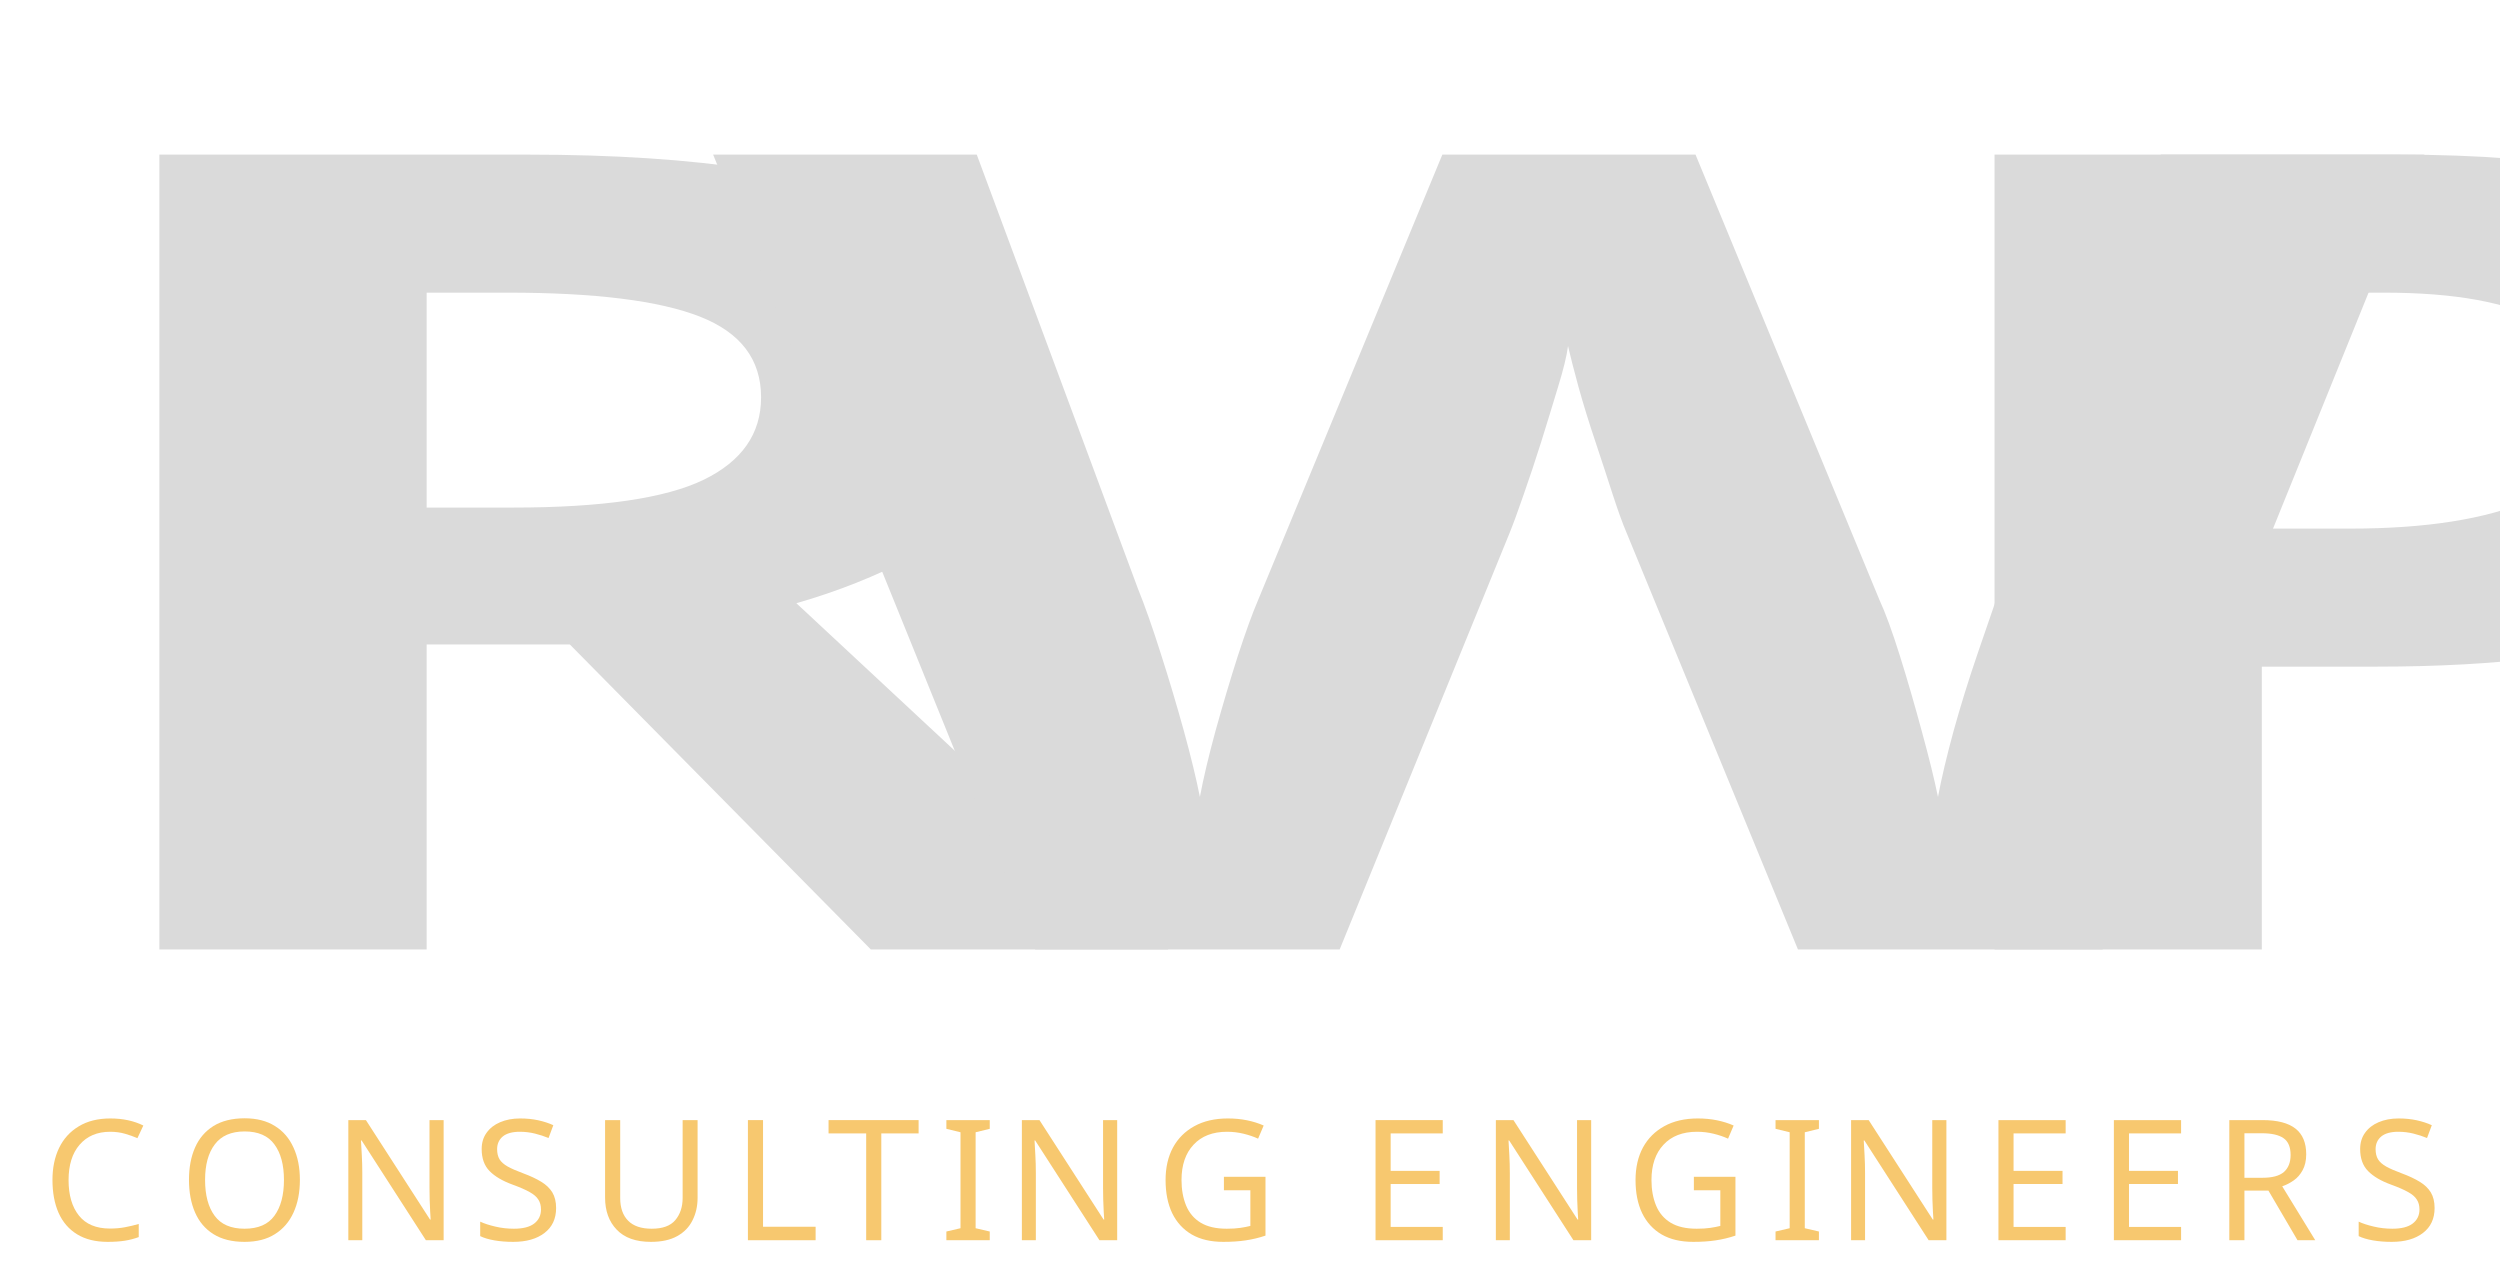
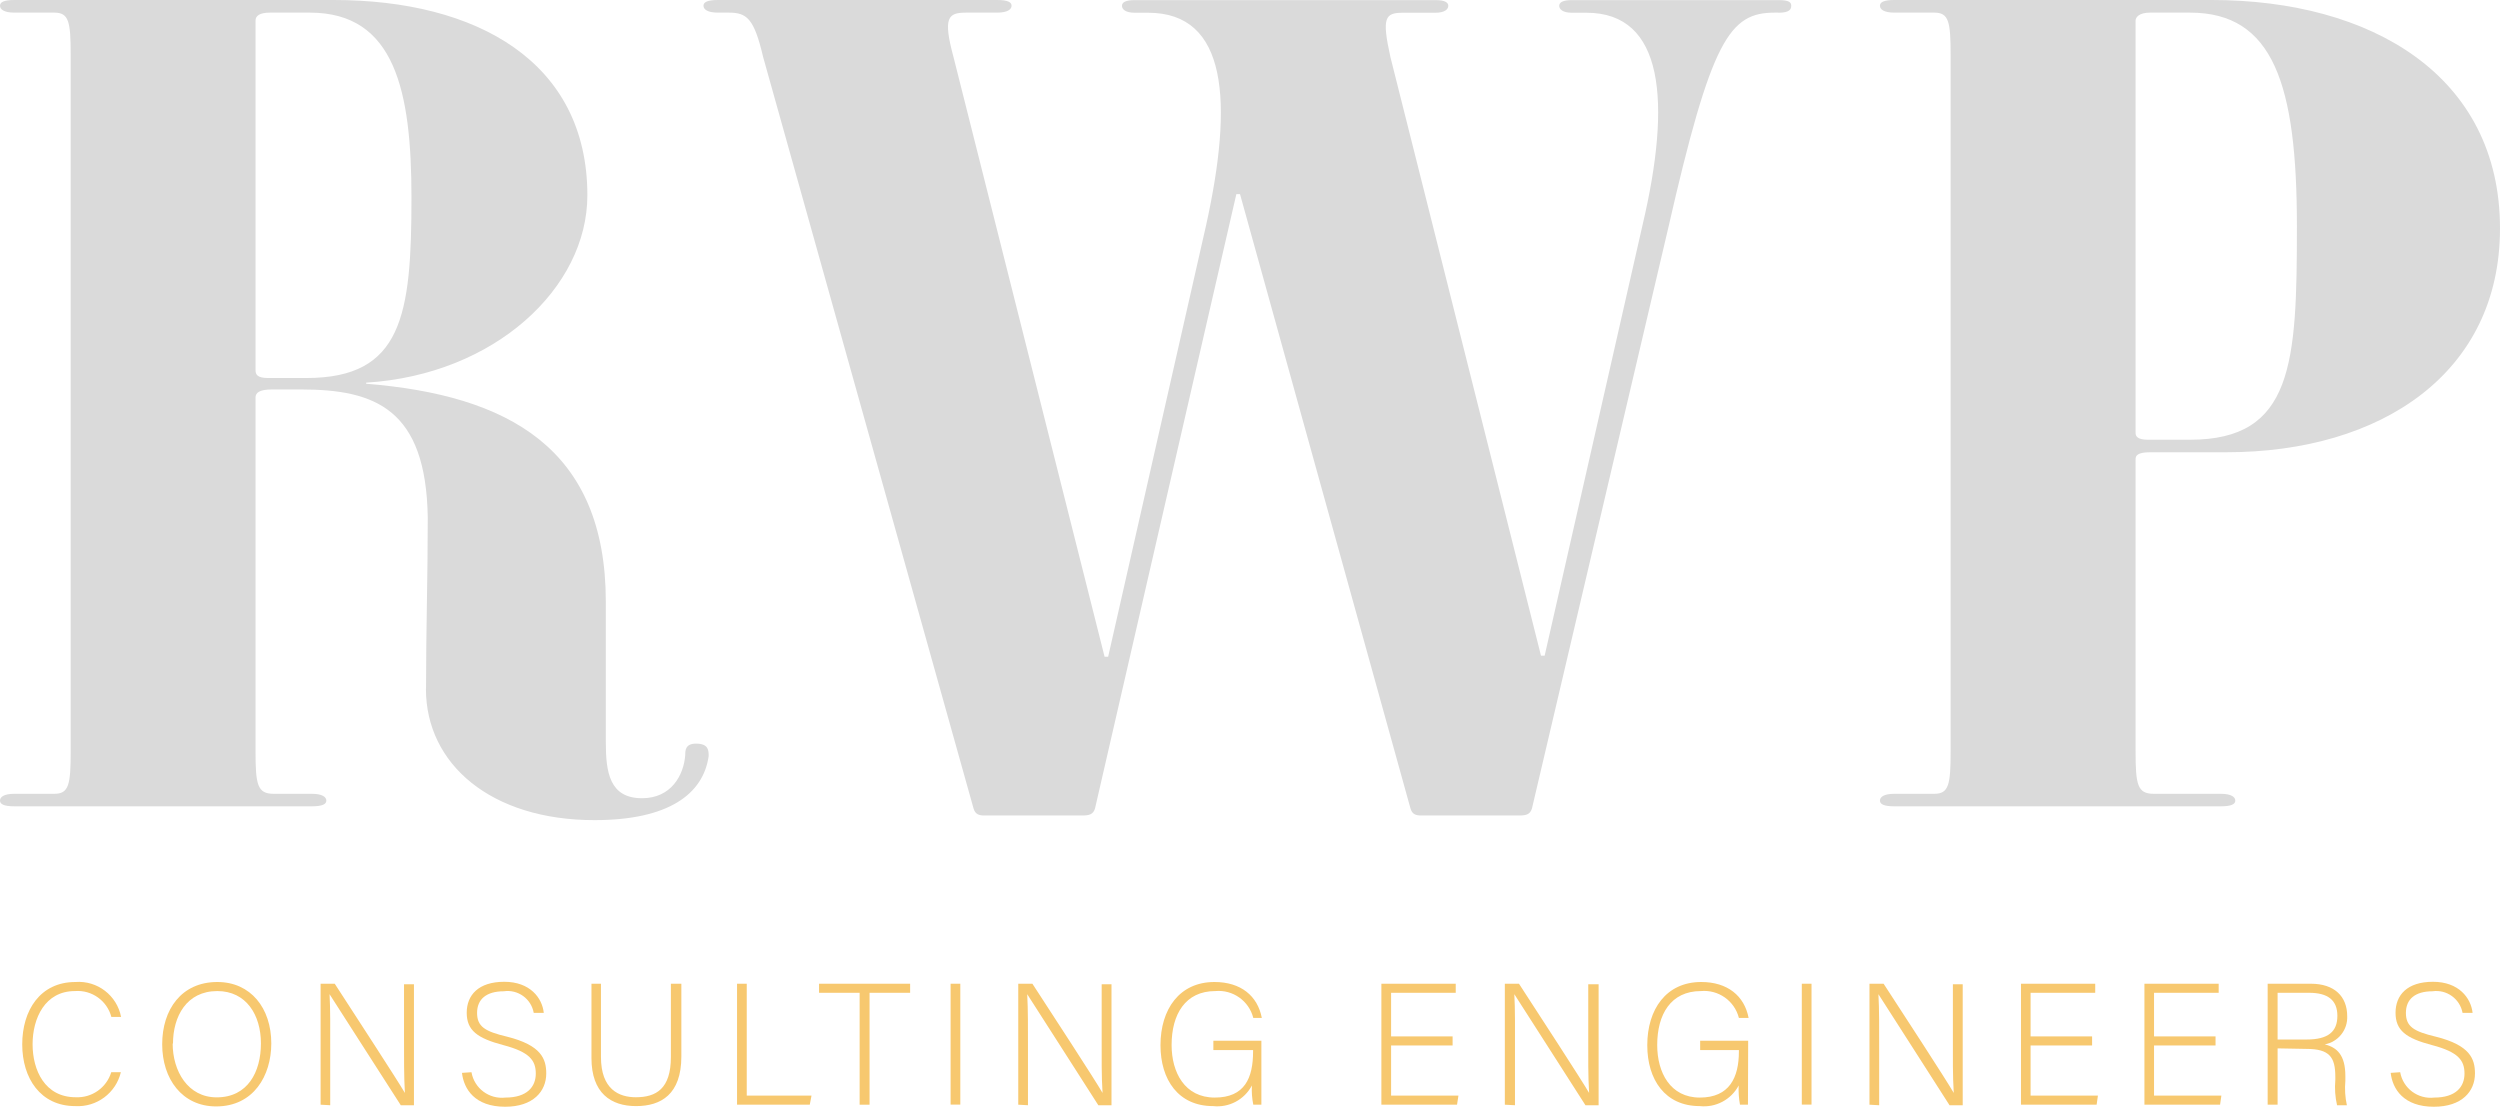
- <svg xmlns="http://www.w3.org/2000/svg" viewBox="0 0 237.72 122.12">
+ <svg xmlns="http://www.w3.org/2000/svg" viewBox="0 0 231.67 102.53">
  <defs>
-     <style>.cls-1{fill:none;}.cls-2{clip-path:url(#clip-path);}.cls-3{font-size:105.84px;fill:#dadada;font-family:AmbroiseStdFrancois-Bold, Ambroise Std Francois;font-weight:700;}.cls-4{letter-spacing:0em;}.cls-5{letter-spacing:0.03em;}.cls-6{font-size:16px;fill:#f7c86f;font-family:AcuminPro-ExtraLight, Acumin Pro;font-weight:200;letter-spacing:0.14em;}.cls-7{letter-spacing:0.13em;}.cls-8{letter-spacing:0.12em;}.cls-9{letter-spacing:0.14em;}.cls-10{letter-spacing:0.02em;}.cls-11{letter-spacing:0.13em;}.cls-12{letter-spacing:0.14em;}.cls-13{letter-spacing:0.13em;}.cls-14{letter-spacing:0.13em;}.cls-15{letter-spacing:0.14em;}.cls-16{letter-spacing:0.14em;}.cls-17{letter-spacing:0.13em;}.cls-18{letter-spacing:0em;}</style>
-     <clipPath id="clip-path" transform="translate(0 0)">
+     <style>.cls-1{fill:none;}.cls-2{clip-path:url(#clip-path);}.cls-3{fill:#dadada;}.cls-4{fill:#f7c86f;}</style>
+     <clipPath id="clip-path" transform="translate(-2.86 -15.56)">
      <rect class="cls-1" width="242.76" height="122.12" />
    </clipPath>
  </defs>
  <g id="Layer_2" data-name="Layer 2">
    <g id="logo">
      <g id="dark">
        <g class="cls-2">
          <g class="cls-2">
-             <text class="cls-3" transform="translate(0 90.28) scale(1.59 1)">
-               <tspan class="cls-4">R</tspan>
-               <tspan class="cls-5" x="42.65" y="0">W</tspan>
-               <tspan x="109.75" y="0">P</tspan>
-             </text>
-             <text class="cls-6" transform="translate(4.02 117.93)">C<tspan class="cls-7" x="12.98" y="0">ON</tspan>
-               <tspan class="cls-8" x="40.83" y="0">S</tspan>
-               <tspan class="cls-9" x="52.08" y="0">U</tspan>
-               <tspan class="cls-10" x="65.55" y="0">L</tspan>
-               <tspan class="cls-11" x="74.61" y="0">T</tspan>
-               <tspan class="cls-12" x="85.33" y="0">I</tspan>
-               <tspan class="cls-7" x="91.6" y="0">NG</tspan>
-               <tspan class="cls-13" x="118.99" y="0"> </tspan>
-               <tspan class="cls-7" x="125.23" y="0">E</tspan>
-               <tspan class="cls-14" x="136.67" y="0">N</tspan>
-               <tspan class="cls-15" x="150.53" y="0">G</tspan>
-               <tspan x="164.17" y="0">I</tspan>
-               <tspan class="cls-16" x="170.45" y="0">N</tspan>
-               <tspan class="cls-17" x="184.46" y="0">EER</tspan>
-               <tspan class="cls-18" x="219.45" y="0">S</tspan>
-             </text>
+             <path class="cls-3" d="M42.34,79.38c0-5.5.16-10.27.16-15.87-.16-10.06-4.87-11.86-11.76-11.86H28.06c-1.18,0-1.52.32-1.52.74V85.2c0,3.07.17,3.92,1.68,3.92h3.53c1,0,1.35.31,1.35.63s-.34.53-1.35.53H4.2c-1,0-1.34-.21-1.34-.53s.33-.63,1.34-.63H7.9c1.34,0,1.51-.85,1.51-3.92V20.64c0-3.07-.17-3.91-1.51-3.91H4.2c-1,0-1.34-.32-1.34-.64s.33-.53,1.34-.53H33.77c13.27,0,23.52,5.72,23.52,18.1,0,8.57-8.57,16.62-20.5,17.36v.1C49.9,52.18,59,57.05,59,71.34v13c0,2.76.33,5.19,3.36,5.19,2.69,0,3.86-2.12,4-4,0-.42,0-1.06,1-1.06,1.17,0,1.17.64,1.17,1.16-.5,3.5-3.69,5.93-10.58,5.93-9.58,0-15.62-5.18-15.62-12.17M31.58,16.73H27.89c-1,0-1.35.31-1.35.74V49.85c0,.43.17.74,1.18.74h3.53c8.9,0,9.74-5.82,9.74-16.72,0-9.84-1.51-17.14-9.41-17.14" transform="translate(-2.86 -15.56)" />
+             <path class="cls-3" d="M167.66,16.73h-.33c-4.2,0-5.88,2.43-9.91,20.1l-12.6,53.66c-.17.53-.51.64-1.18.64h-9.07c-.51,0-.84-.11-1-.64L117.77,33.55h-.34l-13.1,56.94c-.17.53-.51.64-1.18.64H94.08c-.5,0-.84-.11-1-.64L73.58,20.85c-.84-3.59-1.51-4.12-3.19-4.12h-1c-1,0-1.34-.32-1.34-.64s.34-.53,1.34-.53H95.26c1,0,1.34.21,1.34.53s-.34.64-1.34.64H92.4c-1.68,0-2.18.42-1.18,4.12l14,55.57h.33l9.08-40c2.52-11.43,2-19.68-5.38-19.68H108c-.84,0-1.17-.32-1.17-.64s.33-.53,1.17-.53h27.89c.84,0,1.18.21,1.18.53s-.34.64-1.18.64h-3c-1.68,0-2,.42-1.18,4.12l13.95,55.46H146l9.07-39.9c2.69-11.43,2-19.68-5.2-19.68h-1.35c-.84,0-1.17-.32-1.17-.64s.33-.53,1.17-.53h19.15c1,0,1.18.21,1.18.53s-.17.64-1.18.64" transform="translate(-2.86 -15.56)" />
+             <path class="cls-3" d="M209.16,57.47H202.1c-1.17,0-1.34.32-1.34.64V85.2c0,3.07.17,3.92,1.68,3.92h6.21c1,0,1.35.31,1.35.63s-.34.53-1.35.53H178.41c-1,0-1.34-.21-1.34-.53s.34-.63,1.34-.63h3.7c1.34,0,1.51-.85,1.51-3.92V20.64c0-3.07-.17-3.91-1.51-3.91h-3.7c-1,0-1.34-.32-1.34-.64s.34-.53,1.34-.53h29.4c14.79,0,26.72,7,26.72,21.17,0,13.33-10.92,20.74-25.37,20.74M205.8,16.73h-3.7c-1,0-1.34.42-1.34.74v38.2c0,.32.17.64,1.17.64h3.87c9.57,0,9.91-7.09,9.91-19.79,0-13.13-2.18-19.79-9.91-19.79" transform="translate(-2.86 -15.56)" />
+             <path class="cls-4" d="M14.06,114.92a4.1,4.1,0,0,1-4.23,3.14c-3.21,0-4.91-2.57-4.91-5.72s1.66-5.78,4.93-5.78a4,4,0,0,1,4.23,3.24h-.9a3.23,3.23,0,0,0-3.38-2.4c-2.77,0-3.92,2.52-3.92,4.93s1.14,4.91,4,4.91a3.28,3.28,0,0,0,3.29-2.32Z" transform="translate(-2.86 -15.56)" />
+             <path class="cls-4" d="M28,112.25c0,3-1.65,5.84-5.11,5.84-3.15,0-5-2.55-5-5.76s1.78-5.77,5.11-5.77c3.09,0,5,2.42,5,5.69m-9.14,0c0,2.57,1.41,5,4.08,5,2.88,0,4.1-2.36,4.1-5S25.67,107.4,23,107.4c-2.86,0-4.11,2.36-4.11,4.88" transform="translate(-2.86 -15.56)" />
+             <path class="cls-4" d="M32.57,117.93V106.72h1.31c1.74,2.69,5.79,8.9,6.5,10.12h0c-.09-1.6-.08-3.25-.08-5.07v-5h.92v11.21H40c-1.67-2.58-5.8-9.06-6.6-10.29h0c.08,1.45.06,3.1.06,5.13v5.16Z" transform="translate(-2.86 -15.56)" />
+             <path class="cls-4" d="M46.55,114.92a2.86,2.86,0,0,0,3.15,2.35c2,0,2.81-1,2.81-2.22s-.57-2-3-2.64-3.4-1.37-3.4-3,1.08-2.87,3.48-2.87,3.52,1.51,3.66,2.88h-.93a2.46,2.46,0,0,0-2.78-2c-1.6,0-2.47.73-2.47,2s.72,1.72,2.79,2.21c3.15.79,3.62,2.05,3.62,3.41,0,1.65-1.21,3.08-3.81,3.08-2.81,0-3.83-1.64-4-3.14Z" transform="translate(-2.86 -15.56)" />
+             <path class="cls-4" d="M58.55,106.72v6.79c0,3,1.67,3.73,3.23,3.73,1.88,0,3.25-.78,3.25-3.73v-6.79H66v6.74c0,3.51-1.88,4.6-4.2,4.6s-4.13-1.2-4.13-4.45v-6.89Z" transform="translate(-2.86 -15.56)" />
+             <polygon class="cls-4" points="68.3 91.16 69.2 91.16 69.2 101.53 75.2 101.53 75.04 102.37 68.3 102.37 68.3 91.16" />
+             <polygon class="cls-4" points="79.66 92 75.9 92 75.9 91.16 84.34 91.16 84.34 92 80.58 92 80.58 102.37 79.66 102.37 79.66 92" />
+             <rect class="cls-4" x="88.09" y="91.16" width="0.9" height="11.2" />
+             <path class="cls-4" d="M97.22,117.93V106.72h1.31c1.75,2.69,5.8,8.9,6.5,10.12h0c-.1-1.6-.08-3.25-.08-5.07v-5h.91v11.21h-1.22c-1.66-2.58-5.79-9.06-6.59-10.29h0c.08,1.45.07,3.1.07,5.13v5.16Z" transform="translate(-2.86 -15.56)" />
+             <path class="cls-4" d="M119.75,117.93H119a7,7,0,0,1-.13-1.78,3.62,3.62,0,0,1-3.6,1.91c-3.22,0-4.87-2.45-4.87-5.64,0-3.34,1.76-5.86,5-5.86,2.44,0,4,1.28,4.39,3.33H119a3.32,3.32,0,0,0-3.52-2.49c-2.78,0-4.05,2.16-4.05,5,0,2.55,1.22,4.87,4,4.87s3.55-1.82,3.55-4.27v-.13H115.3V112h4.45Z" transform="translate(-2.86 -15.56)" />
+             <polygon class="cls-4" points="134.61 96.88 128.91 96.88 128.91 101.53 135.15 101.53 135.02 102.37 128.01 102.37 128.01 91.16 134.9 91.16 134.9 92 128.91 92 128.91 96.04 134.61 96.04 134.61 96.88" />
+             <path class="cls-4" d="M142.31,117.93V106.72h1.31c1.75,2.69,5.79,8.9,6.5,10.12h0c-.1-1.6-.08-3.25-.08-5.07v-5H151v11.21h-1.22c-1.66-2.58-5.79-9.06-6.59-10.29h0c.08,1.45.06,3.1.06,5.13v5.16Z" transform="translate(-2.86 -15.56)" />
+             <path class="cls-4" d="M164.84,117.93h-.74a8,8,0,0,1-.12-1.78,3.64,3.64,0,0,1-3.61,1.91c-3.21,0-4.86-2.45-4.86-5.64,0-3.34,1.76-5.86,5-5.86,2.43,0,4,1.28,4.39,3.33H164a3.32,3.32,0,0,0-3.52-2.49c-2.79,0-4.05,2.16-4.05,5,0,2.55,1.21,4.87,3.95,4.87S164,115.42,164,113v-.13h-3.59V112h4.45Z" transform="translate(-2.86 -15.56)" />
+             <rect class="cls-4" x="166.97" y="91.16" width="0.9" height="11.2" />
+             <path class="cls-4" d="M176.1,117.93V106.72h1.31c1.75,2.69,5.8,8.9,6.5,10.12h0c-.1-1.6-.08-3.25-.08-5.07v-5h.91v11.21h-1.22c-1.66-2.58-5.79-9.06-6.59-10.29h0c.08,1.45.07,3.1.07,5.13v5.16Z" transform="translate(-2.86 -15.56)" />
+             <polygon class="cls-4" points="193.87 96.88 188.17 96.88 188.17 101.53 194.41 101.53 194.29 102.37 187.28 102.37 187.28 91.16 194.16 91.16 194.16 92 188.17 92 188.17 96.04 193.87 96.04 193.87 96.88" />
+             <polygon class="cls-4" points="205.31 96.88 199.61 96.88 199.61 101.53 205.85 101.53 205.73 102.37 198.72 102.37 198.72 91.16 205.6 91.16 205.6 92 199.61 92 199.61 96.04 205.31 96.04 205.31 96.88" />
+             <path class="cls-4" d="M213.92,112.71v5.22H213V106.72h4c2.2,0,3.37,1.19,3.37,3a2.54,2.54,0,0,1-2.08,2.62c1.14.28,1.91,1,1.91,2.93v.44a7.41,7.41,0,0,0,.14,2.27h-.91a7.45,7.45,0,0,1-.16-2.34v-.29c0-1.82-.53-2.59-2.67-2.59Zm0-.82h2.69c2,0,2.85-.73,2.85-2.19s-.88-2.14-2.62-2.14h-2.92Z" transform="translate(-2.86 -15.56)" />
+             <path class="cls-4" d="M225.28,114.92a2.87,2.87,0,0,0,3.16,2.35c2,0,2.8-1,2.8-2.22s-.56-2-3-2.64-3.39-1.37-3.39-3,1.07-2.87,3.47-2.87,3.52,1.51,3.67,2.88h-.93a2.48,2.48,0,0,0-2.79-2c-1.6,0-2.46.73-2.46,2s.72,1.72,2.78,2.21c3.16.79,3.62,2.05,3.62,3.41,0,1.65-1.2,3.08-3.81,3.08-2.8,0-3.83-1.64-4-3.14Z" transform="translate(-2.86 -15.56)" />
          </g>
        </g>
      </g>
    </g>
  </g>
</svg>
